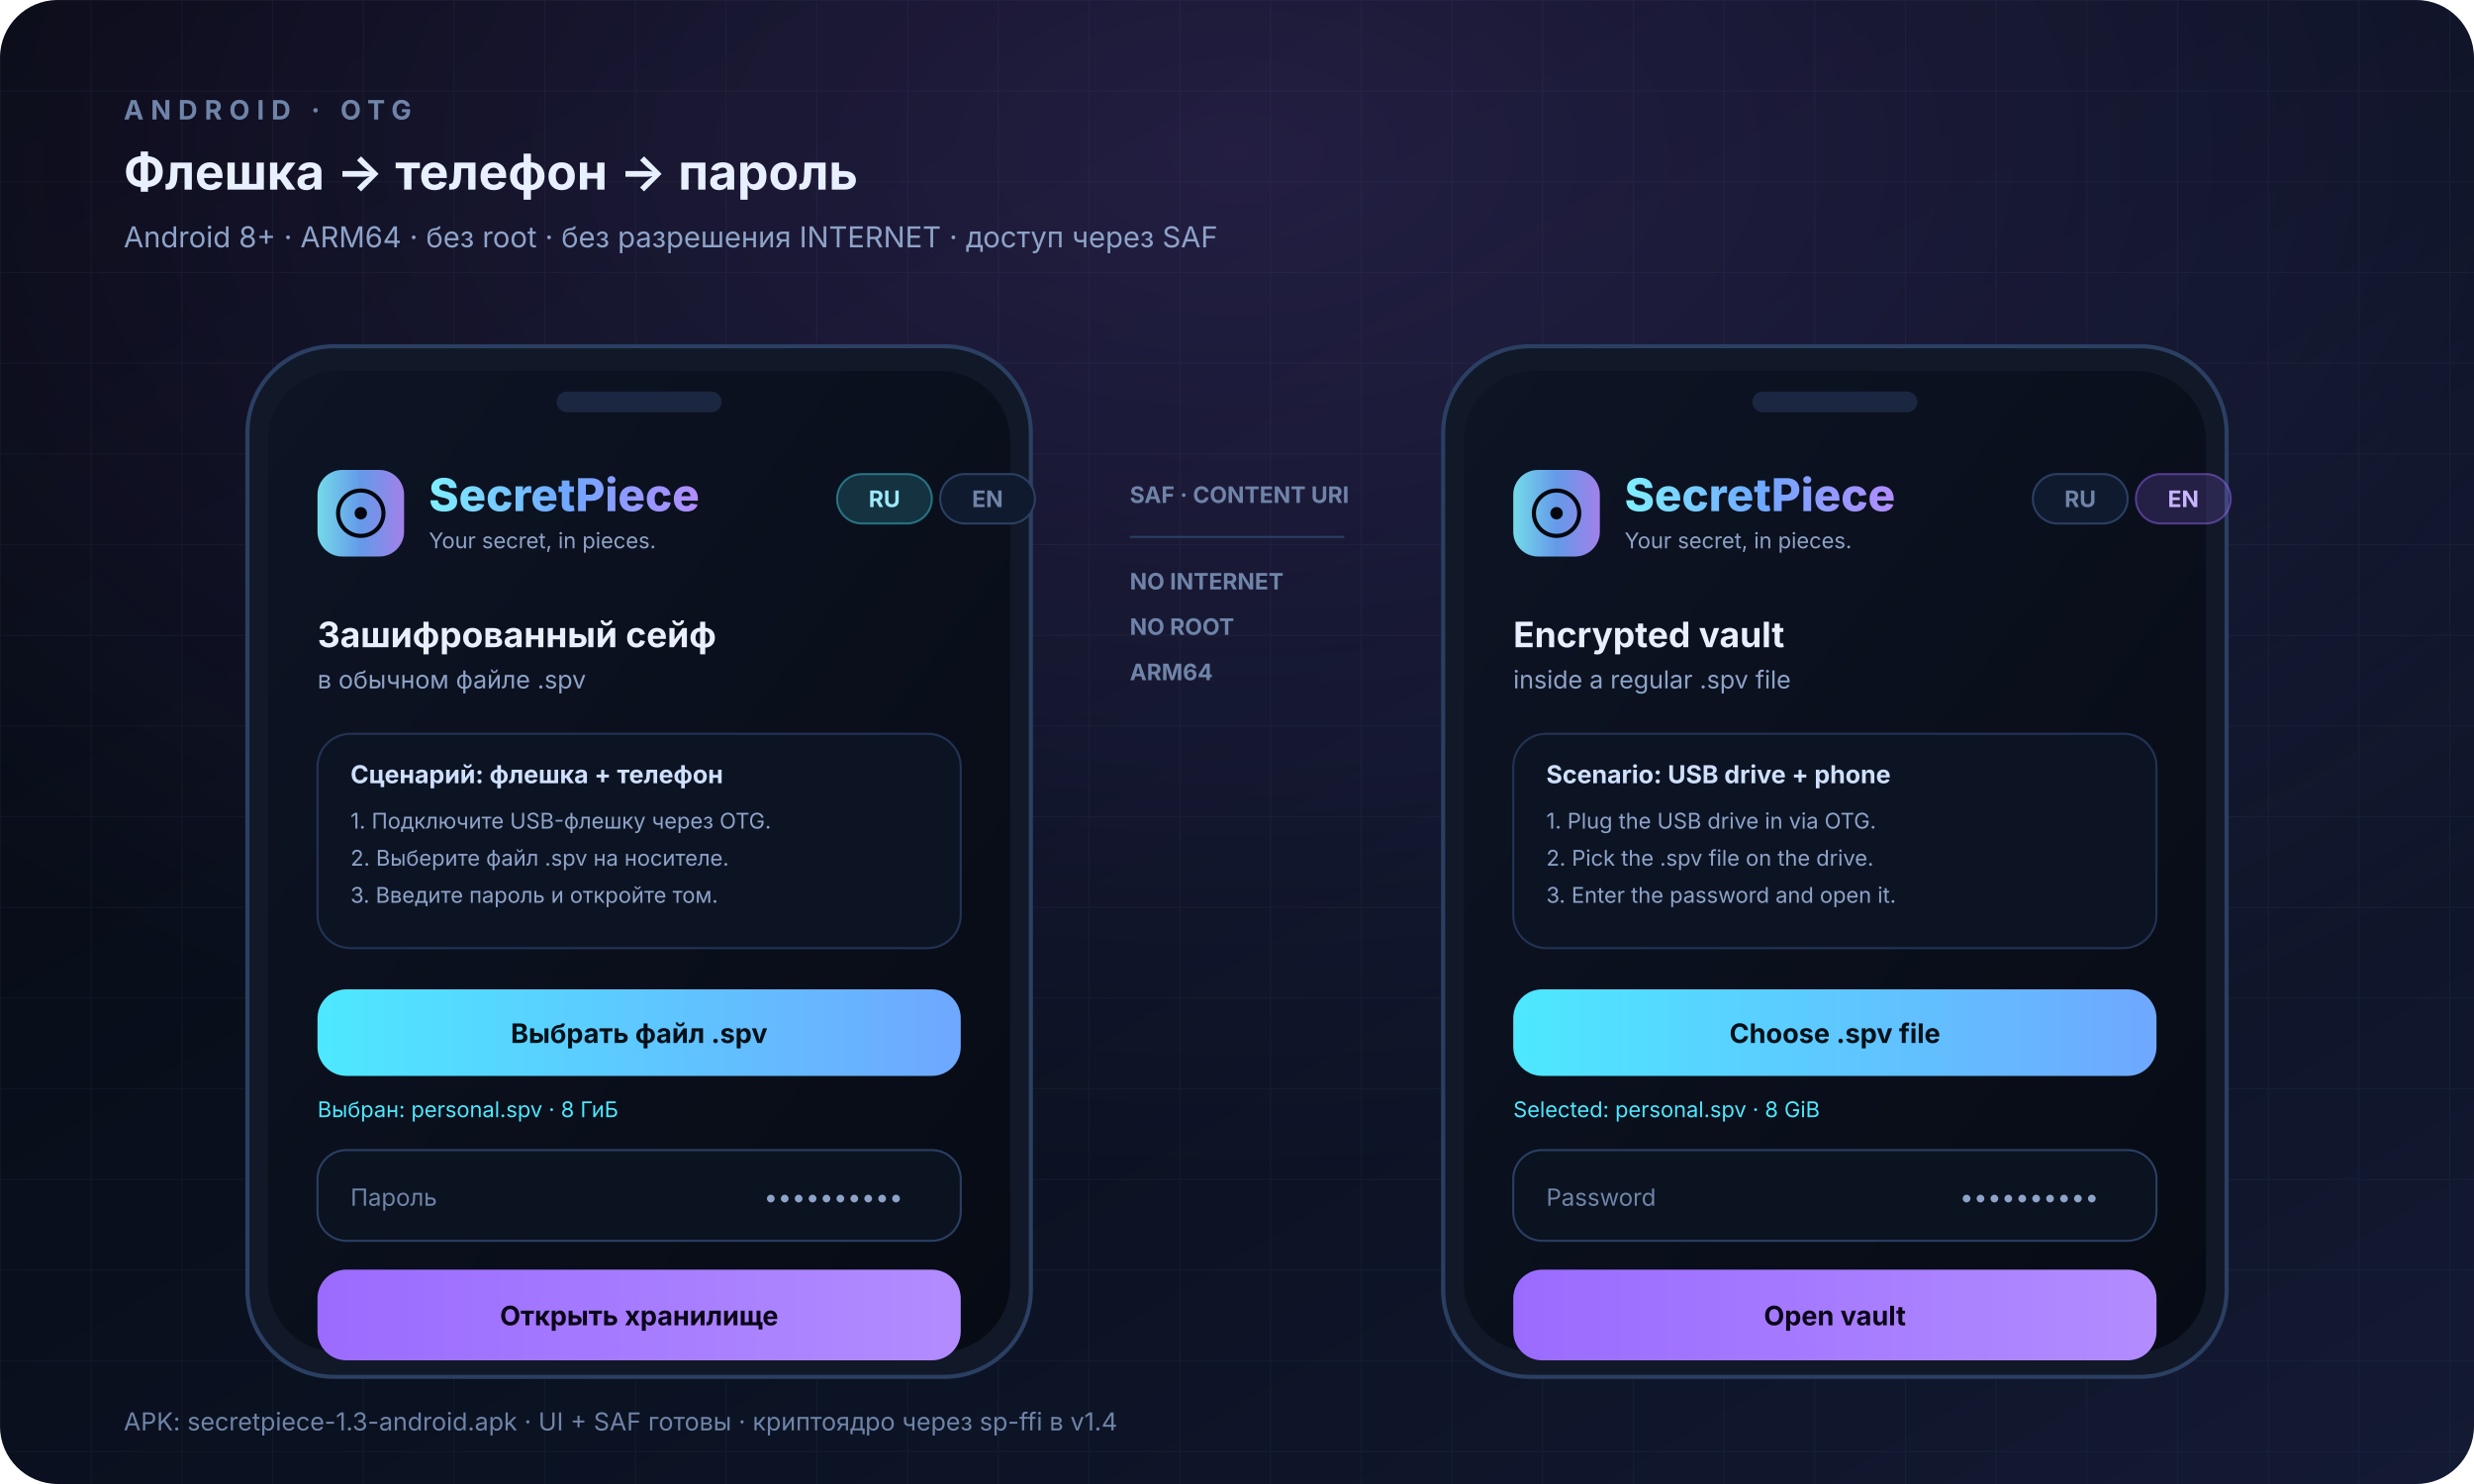
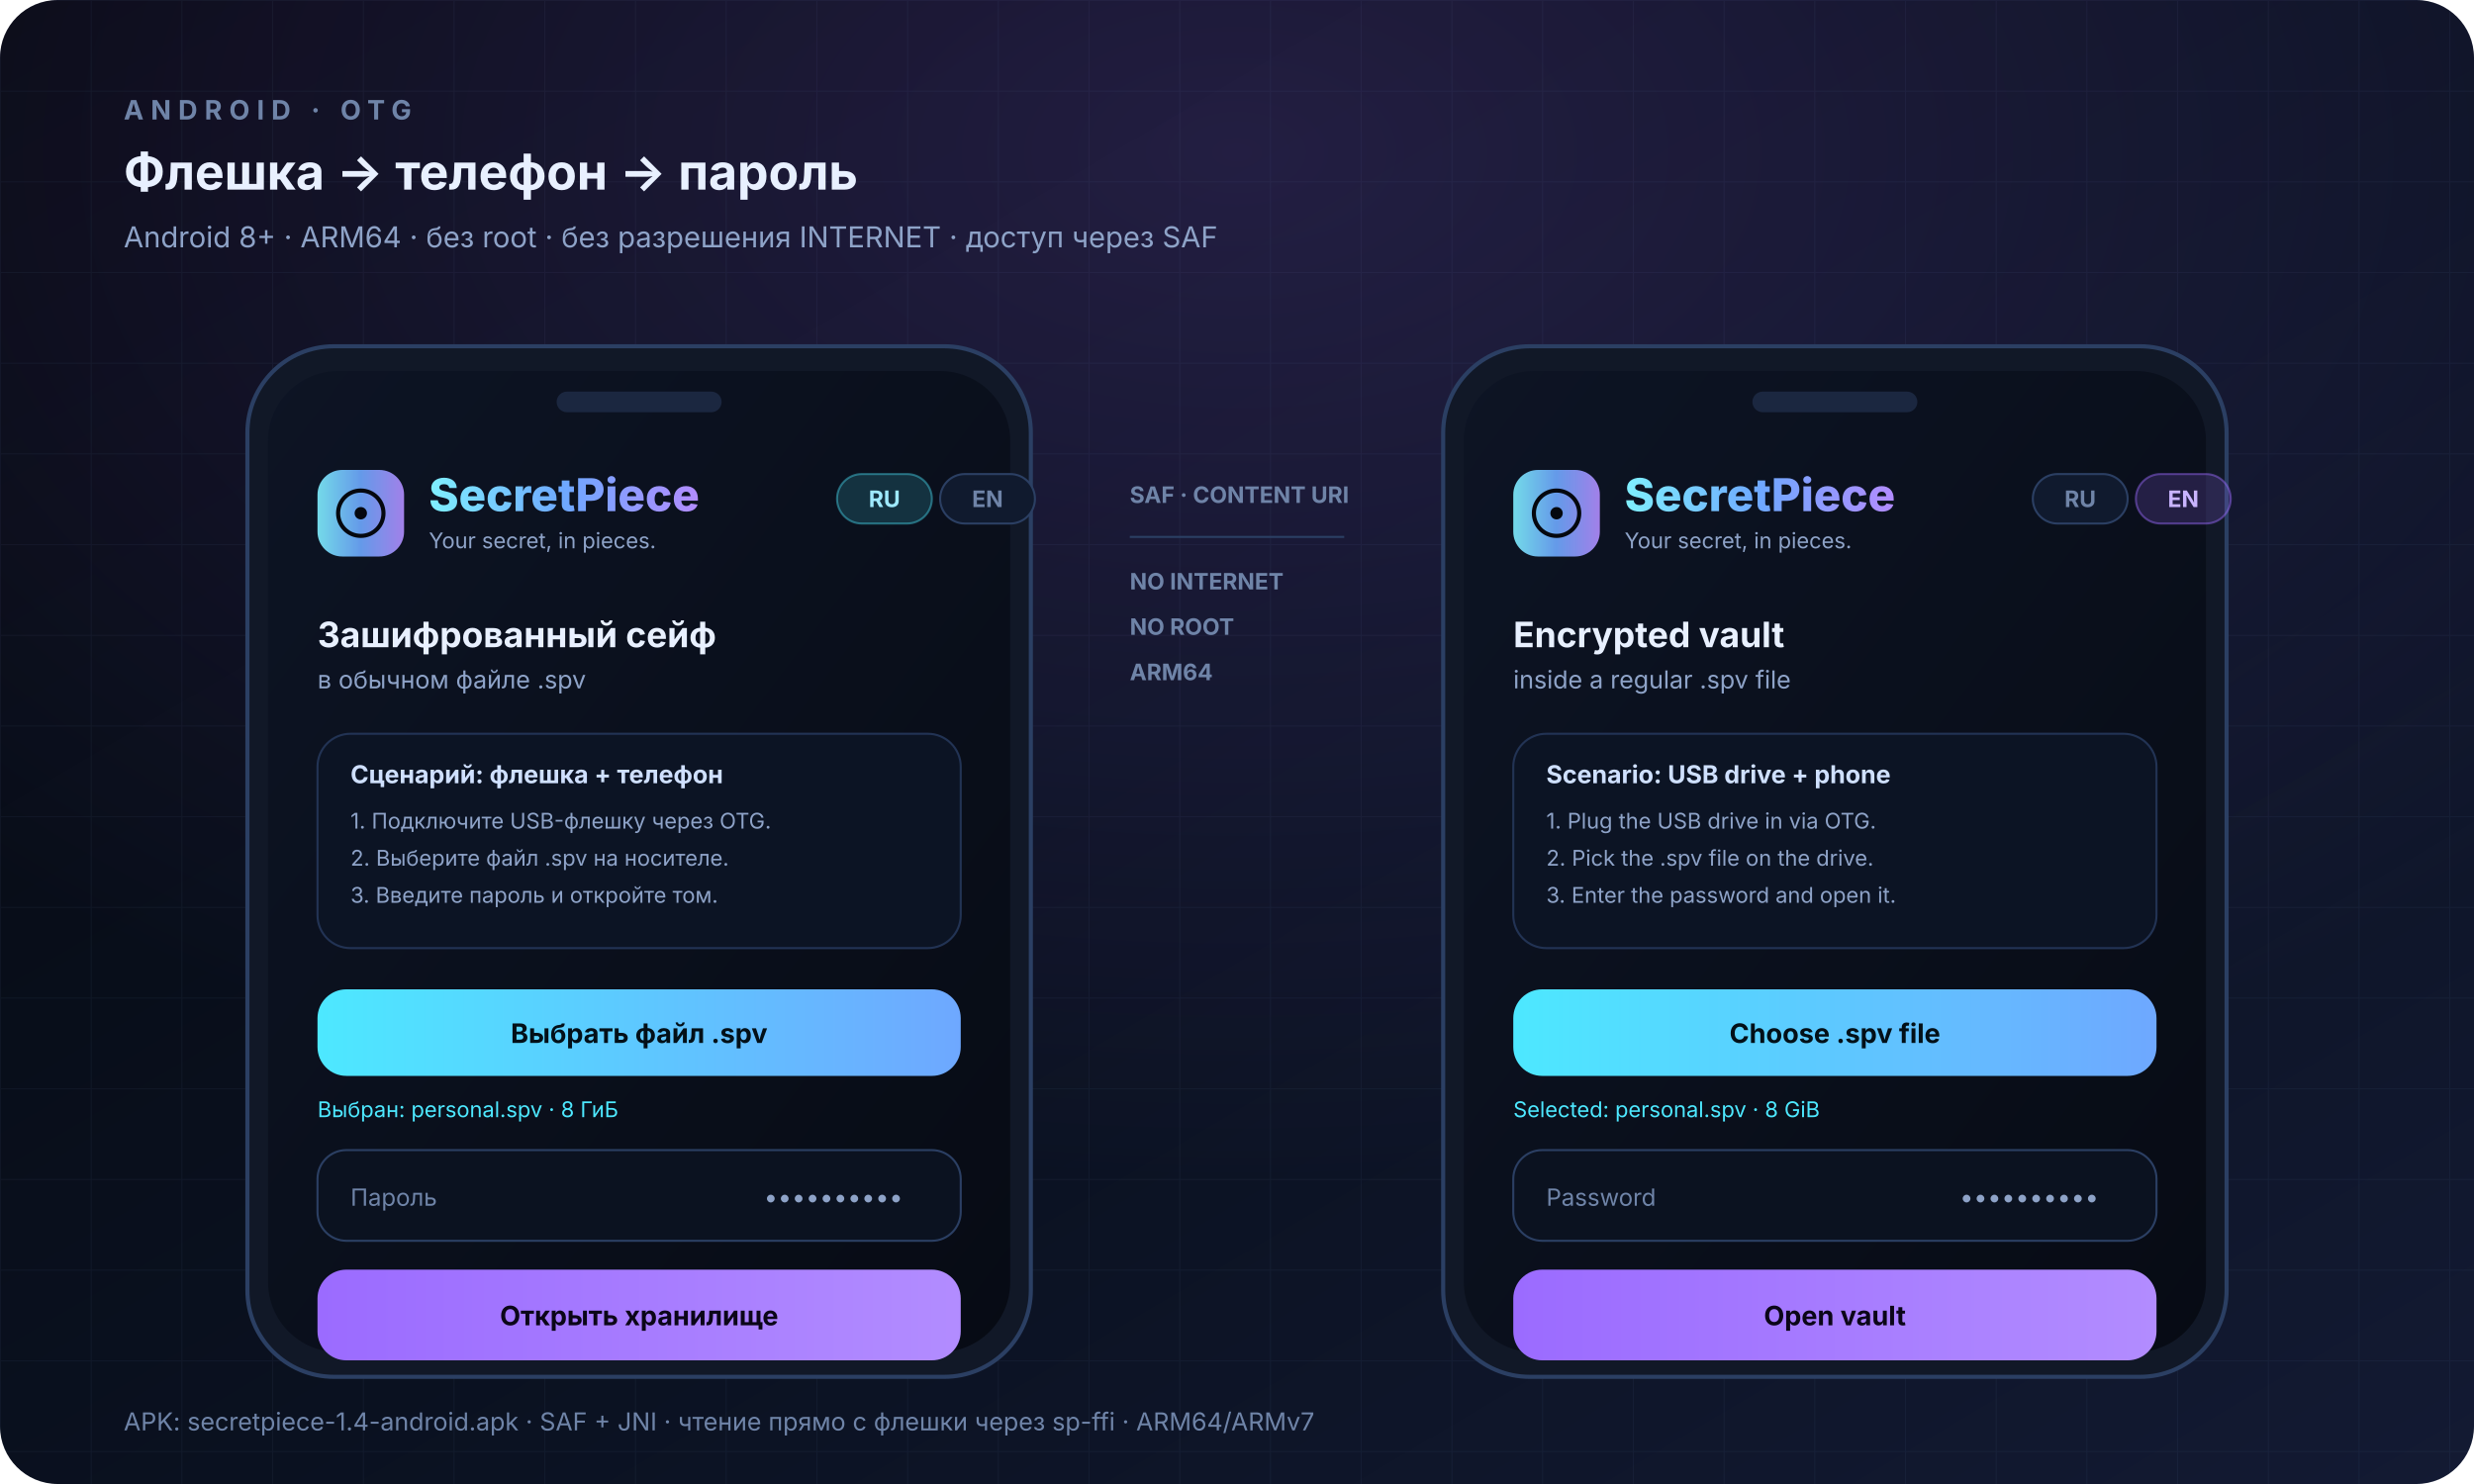
<svg xmlns="http://www.w3.org/2000/svg" width="1200" height="720" viewBox="0 0 1200 720" role="img" aria-label="SecretPiece for Android — unlock a vault from a USB drive">
  <defs>
    <linearGradient id="bg" x1="0" y1="0" x2="1" y2="1">
      <stop offset="0" stop-color="#05080f" />
      <stop offset="0.55" stop-color="#0a1120" />
      <stop offset="1" stop-color="#131a33" />
    </linearGradient>
    <linearGradient id="phone" x1="0" y1="0" x2="1" y2="1">
      <stop offset="0" stop-color="#0d1424" />
      <stop offset="1" stop-color="#070b14" />
    </linearGradient>
    <linearGradient id="accent" x1="0" y1="0" x2="1" y2="0">
      <stop offset="0" stop-color="#7fefff" />
      <stop offset="0.5" stop-color="#6ea8ff" />
      <stop offset="1" stop-color="#b28cff" />
    </linearGradient>
    <linearGradient id="cta" x1="0" y1="0" x2="1" y2="0">
      <stop offset="0" stop-color="#4de8ff" />
      <stop offset="1" stop-color="#6ea8ff" />
    </linearGradient>
    <linearGradient id="cta2" x1="0" y1="0" x2="1" y2="0">
      <stop offset="0" stop-color="#9b6bff" />
      <stop offset="1" stop-color="#b28cff" />
    </linearGradient>
    <radialGradient id="glow" cx="0.5" cy="0.1" r="0.7">
      <stop offset="0" stop-color="#9b6bff" stop-opacity="0.18" />
      <stop offset="1" stop-color="#9b6bff" stop-opacity="0" />
    </radialGradient>
    <pattern id="grid" width="44" height="44" patternUnits="userSpaceOnUse">
      <path d="M44 0H0V44" fill="none" stroke="#9dbcff" stroke-opacity="0.05" stroke-width="1" />
    </pattern>
  </defs>
  <rect width="1200" height="720" rx="28" fill="url(#bg)" />
  <rect width="1200" height="720" rx="28" fill="url(#grid)" />
  <rect width="1200" height="720" rx="28" fill="url(#glow)" />
  <g font-family="-apple-system, BlinkMacSystemFont, 'Segoe UI', Inter, Roboto, sans-serif">
    <text x="60" y="58" font-size="13" font-weight="700" letter-spacing="3.4" fill="#6f84a8">ANDROID · OTG</text>
    <text x="60" y="92" font-size="24" font-weight="700" fill="#e8f0ff">Флешка → телефон → пароль</text>
    <text x="60" y="120" font-size="14" fill="#8ea3c8">Android 8+ · ARM64 · без root · без разрешения INTERNET · доступ через SAF</text>
    <g transform="translate(120 168)">
      <rect x="0" y="0" width="380" height="500" rx="42" fill="#111827" stroke="#2b3f63" stroke-width="2" />
      <rect x="10" y="12" width="360" height="476" rx="34" fill="url(#phone)" />
      <rect x="150" y="22" width="80" height="10" rx="5" fill="#1b2740" />
      <g transform="translate(34 60)">
        <rect x="0" y="0" width="42" height="42" rx="12" fill="url(#accent)" opacity="0.9" />
        <circle cx="21" cy="21" r="11" fill="none" stroke="#05080f" stroke-width="2" />
        <circle cx="21" cy="21" r="3" fill="#05080f" />
        <text x="54" y="20" font-size="22" font-weight="800" fill="url(#accent)">SecretPiece</text>
        <text x="54" y="38" font-size="10.5" fill="#8ea3c8">Your secret, in pieces.</text>
        <rect x="252" y="2" width="46" height="24" rx="12" fill="#4de8ff" fill-opacity="0.16" stroke="#4de8ff" stroke-opacity="0.4" />
        <text x="275" y="18" font-size="11" font-weight="700" fill="#9feaff" text-anchor="middle">RU</text>
        <rect x="302" y="2" width="46" height="24" rx="12" fill="#101a2e" stroke="#2b3f63" />
        <text x="325" y="18" font-size="11" font-weight="700" fill="#6f84a8" text-anchor="middle">EN</text>
      </g>
      <text x="34" y="146" font-size="17" font-weight="700" fill="#e8f0ff">Зашифрованный сейф</text>
      <text x="34" y="166" font-size="12" fill="#8ea3c8">в обычном файле .spv</text>
      <rect x="34" y="188" width="312" height="104" rx="16" fill="#0c1424" stroke="#223354" />
      <text x="50" y="212" font-size="12" font-weight="700" fill="#cfe0ff">Сценарий: флешка + телефон</text>
      <text x="50" y="234" font-size="10.5" fill="#8ea3c8">1. Подключите USB-флешку через OTG.</text>
      <text x="50" y="252" font-size="10.5" fill="#8ea3c8">2. Выберите файл .spv на носителе.</text>
      <text x="50" y="270" font-size="10.5" fill="#8ea3c8">3. Введите пароль и откройте том.</text>
      <rect x="34" y="312" width="312" height="42" rx="14" fill="url(#cta)" />
      <text x="190" y="338" font-size="13" font-weight="700" fill="#031018" text-anchor="middle">Выбрать файл .spv</text>
      <text x="34" y="374" font-size="10.5" fill="#4de8ff">Выбран: personal.spv · 8 ГиБ</text>
      <rect x="34" y="390" width="312" height="44" rx="14" fill="#0b1220" stroke="#2b3f63" />
      <text x="50" y="417" font-size="11.5" fill="#6f84a8">Пароль</text>
      <text x="318" y="417" font-size="12" fill="#8ea3c8" text-anchor="end">••••••••••</text>
      <rect x="34" y="448" width="312" height="44" rx="14" fill="url(#cta2)" />
      <text x="190" y="475" font-size="13" font-weight="700" fill="#0b0618" text-anchor="middle">Открыть хранилище</text>
    </g>
    <g transform="translate(700 168)">
      <rect x="0" y="0" width="380" height="500" rx="42" fill="#111827" stroke="#2b3f63" stroke-width="2" />
      <rect x="10" y="12" width="360" height="476" rx="34" fill="url(#phone)" />
      <rect x="150" y="22" width="80" height="10" rx="5" fill="#1b2740" />
      <g transform="translate(34 60)">
        <rect x="0" y="0" width="42" height="42" rx="12" fill="url(#accent)" opacity="0.9" />
        <circle cx="21" cy="21" r="11" fill="none" stroke="#05080f" stroke-width="2" />
        <circle cx="21" cy="21" r="3" fill="#05080f" />
        <text x="54" y="20" font-size="22" font-weight="800" fill="url(#accent)">SecretPiece</text>
        <text x="54" y="38" font-size="10.5" fill="#8ea3c8">Your secret, in pieces.</text>
        <rect x="252" y="2" width="46" height="24" rx="12" fill="#101a2e" stroke="#2b3f63" />
        <text x="275" y="18" font-size="11" font-weight="700" fill="#6f84a8" text-anchor="middle">RU</text>
        <rect x="302" y="2" width="46" height="24" rx="12" fill="#9b6bff" fill-opacity="0.18" stroke="#9b6bff" stroke-opacity="0.45" />
        <text x="325" y="18" font-size="11" font-weight="700" fill="#c9b4ff" text-anchor="middle">EN</text>
      </g>
      <text x="34" y="146" font-size="17" font-weight="700" fill="#e8f0ff">Encrypted vault</text>
      <text x="34" y="166" font-size="12" fill="#8ea3c8">inside a regular .spv file</text>
      <rect x="34" y="188" width="312" height="104" rx="16" fill="#0c1424" stroke="#223354" />
      <text x="50" y="212" font-size="12" font-weight="700" fill="#cfe0ff">Scenario: USB drive + phone</text>
      <text x="50" y="234" font-size="10.5" fill="#8ea3c8">1. Plug the USB drive in via OTG.</text>
      <text x="50" y="252" font-size="10.5" fill="#8ea3c8">2. Pick the .spv file on the drive.</text>
      <text x="50" y="270" font-size="10.5" fill="#8ea3c8">3. Enter the password and open it.</text>
      <rect x="34" y="312" width="312" height="42" rx="14" fill="url(#cta)" />
      <text x="190" y="338" font-size="13" font-weight="700" fill="#031018" text-anchor="middle">Choose .spv file</text>
      <text x="34" y="374" font-size="10.5" fill="#4de8ff">Selected: personal.spv · 8 GiB</text>
      <rect x="34" y="390" width="312" height="44" rx="14" fill="#0b1220" stroke="#2b3f63" />
      <text x="50" y="417" font-size="11.5" fill="#6f84a8">Password</text>
      <text x="318" y="417" font-size="12" fill="#8ea3c8" text-anchor="end">••••••••••</text>
      <rect x="34" y="448" width="312" height="44" rx="14" fill="url(#cta2)" />
      <text x="190" y="475" font-size="13" font-weight="700" fill="#0b0618" text-anchor="middle">Open vault</text>
    </g>
    <g font-size="12" fill="#8ea3c8">
      <rect x="548" y="260" width="104" height="1" fill="#2b3f63" />
      <text x="548" y="244" font-size="11" font-weight="700" fill="#6f84a8">SAF · CONTENT URI</text>
      <text x="548" y="286" font-size="11" font-weight="700" fill="#6f84a8">NO INTERNET</text>
      <text x="548" y="308" font-size="11" font-weight="700" fill="#6f84a8">NO ROOT</text>
      <text x="548" y="330" font-size="11" font-weight="700" fill="#6f84a8">ARM64</text>
    </g>
-     <text x="60" y="694" font-size="12" fill="#6f84a8">APK: secretpiece-1.3-android.apk · UI + SAF готовы · криптоядро через sp-ffi в v1.4</text>
+     <text x="60" y="694" font-size="12" fill="#6f84a8">APK: secretpiece-1.4-android.apk · SAF + JNI · чтение прямо с флешки через sp-ffi · ARM64/ARMv7</text>
  </g>
</svg>
